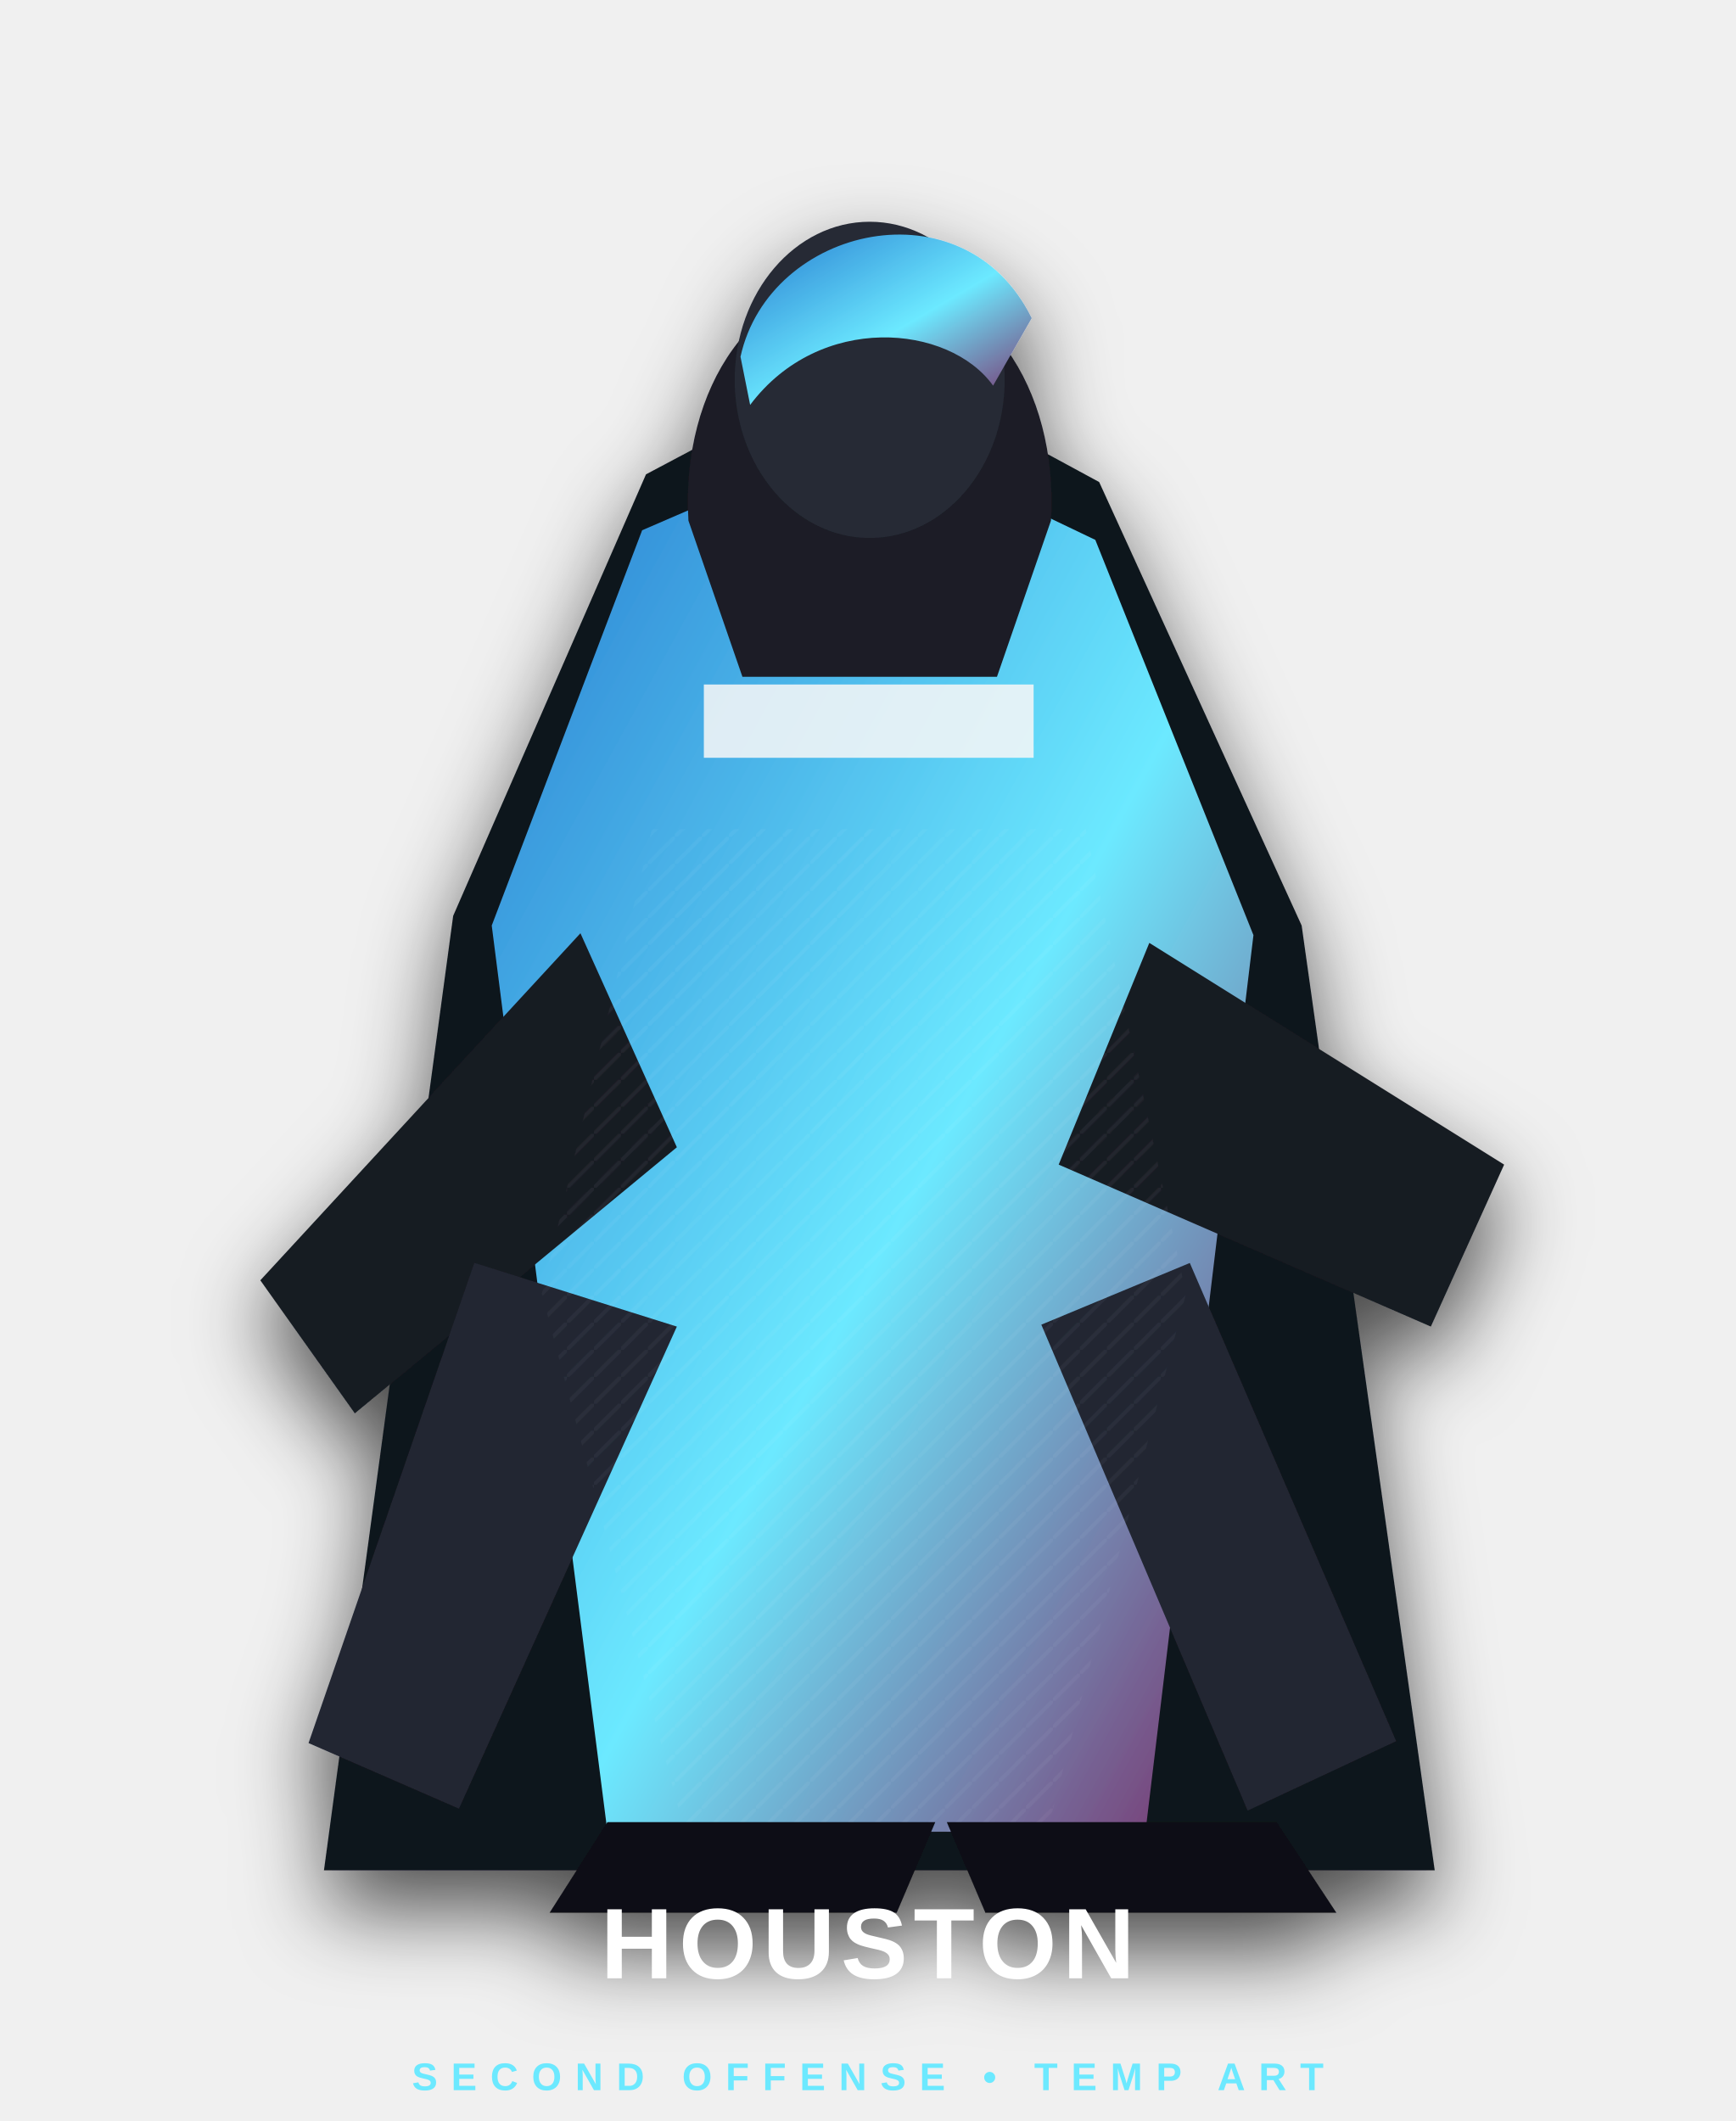
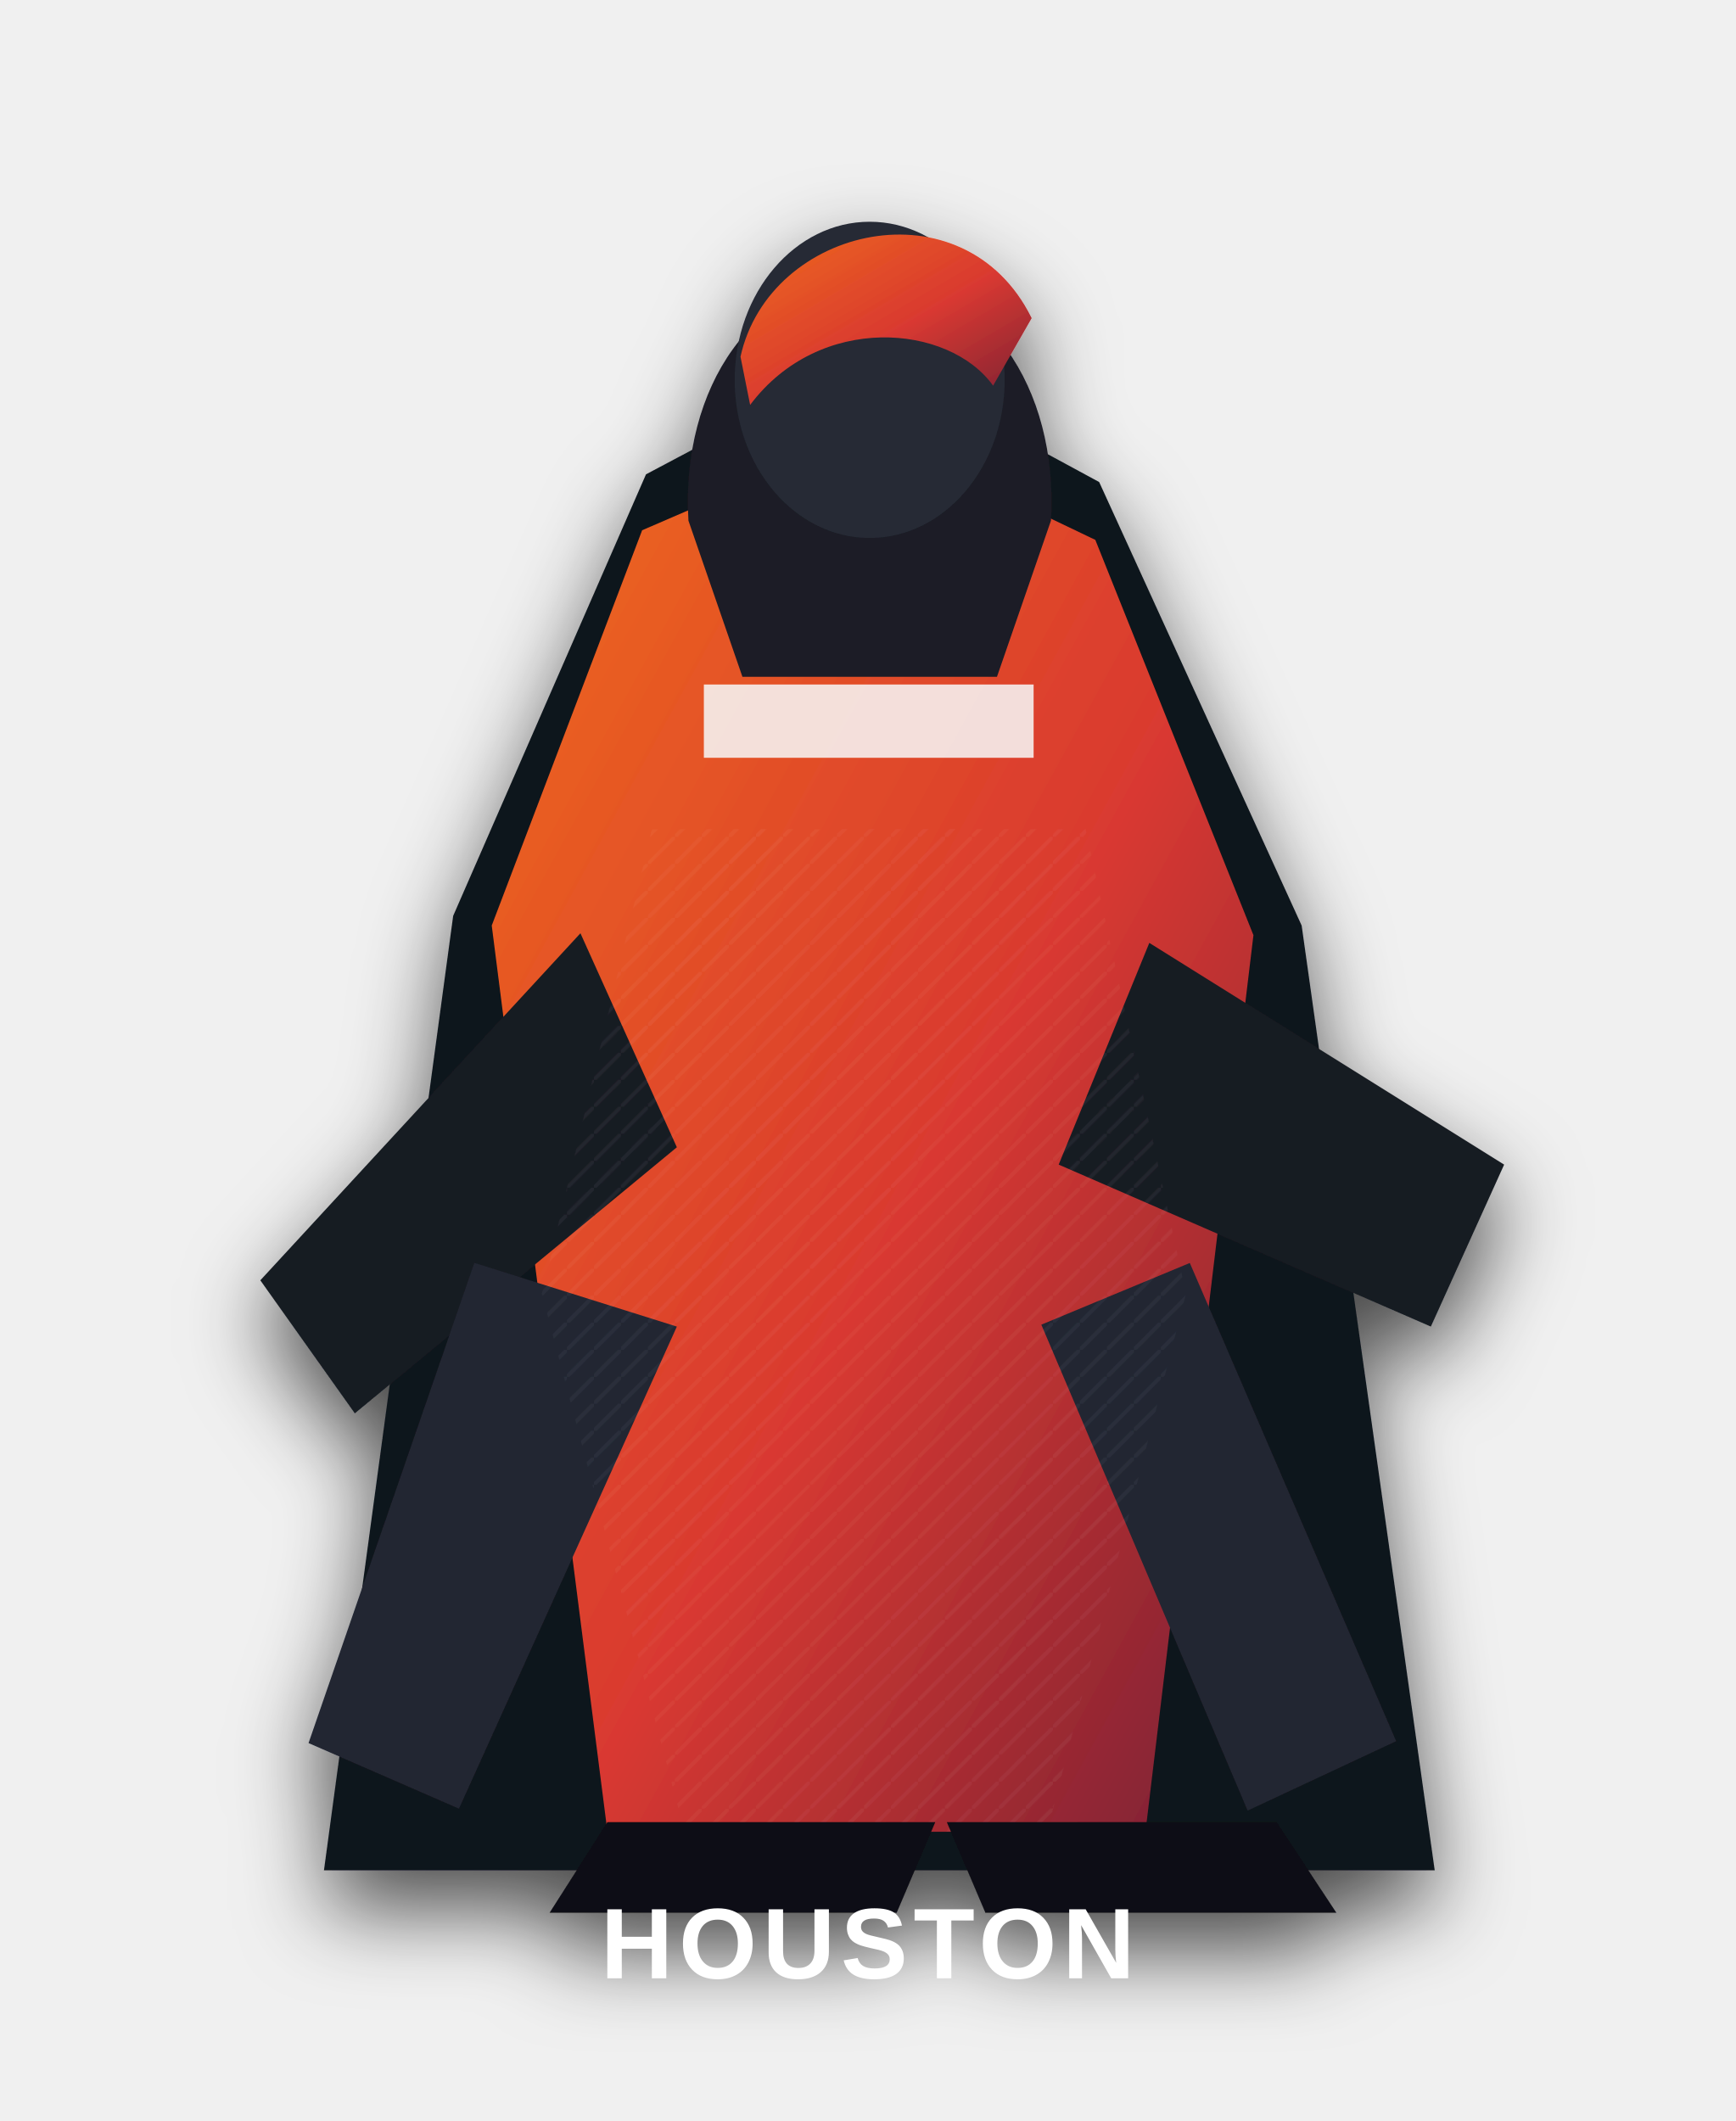
<svg xmlns="http://www.w3.org/2000/svg" viewBox="0 0 900 1100">
  <defs>
    <linearGradient id="g" x1="0" y1="0" x2="1" y2="1">
-       <stop stop-color="#267bd0" />
-       <stop offset=".55" stop-color="#6ce9ff" />
-       <stop offset="1" stop-color="#7a2b67" />
+       <stop stop-color="#ef6b1d" />
+       <stop offset=".55" stop-color="#d93930" />
+       <stop offset="1" stop-color="#782035" />
    </linearGradient>
    <filter id="shadow" x="-30%" y="-30%" width="160%" height="160%">
      <feDropShadow dx="0" dy="20" stdDeviation="22" flood-color="#000" flood-opacity=".68" />
    </filter>
    <pattern id="scan" width="14" height="14" patternUnits="userSpaceOnUse">
      <path d="M0 14L14 0" stroke="#fff" stroke-opacity=".09" stroke-width="2" />
    </pattern>
  </defs>
  <g filter="url(#shadow)">
    <path d="M168 970L235 475 335 246 450 185 570 250 675 480 744 970Z" fill="#11141b" />
    <path d="M255 480L333 275 451 224 568 280 650 485 594 950H315Z" fill="url(#g)" />
    <path d="M357 270c-4-69 34-126 94-126s98 57 94 126l-28 81H385Z" fill="#1b1e26" />
    <ellipse cx="451" cy="197" rx="70" ry="82" fill="#262a35" />
    <path d="M384 185c15-68 116-91 151-20l-20 35c-23-32-90-38-126 10Z" fill="url(#g)" />
    <path d="M301 484L135 664 184 733 351 595Z" fill="#191c24" />
    <path d="M596 489L780 604 742 688 549 604Z" fill="#191c24" />
    <path d="M246 655L160 904 238 938 351 688Z" fill="#222733" />
    <path d="M617 655L724 903 647 939 540 687Z" fill="#222733" />
    <path d="M365 355h171v38H365z" fill="#f7f7f7" opacity=".86" />
    <path d="M338 430h225l52 241-72 279H355l-74-279Z" fill="url(#scan)" opacity=".42" />
    <path d="M315 945h170l-20 47H285zM491 945h171l31 47H511z" fill="#0b0d12" />
  </g>
  <text x="450" y="1026" text-anchor="middle" fill="#fff" font-family="Arial Black,Arial" font-size="52" font-weight="900" letter-spacing="3">HOUSTON</text>
-   <text x="450" y="1084" text-anchor="middle" fill="#6ce9ff" font-family="Arial, sans-serif" font-size="20" font-weight="800" letter-spacing="7">SECOND OFFENSE • TEMP ART</text>
</svg>
